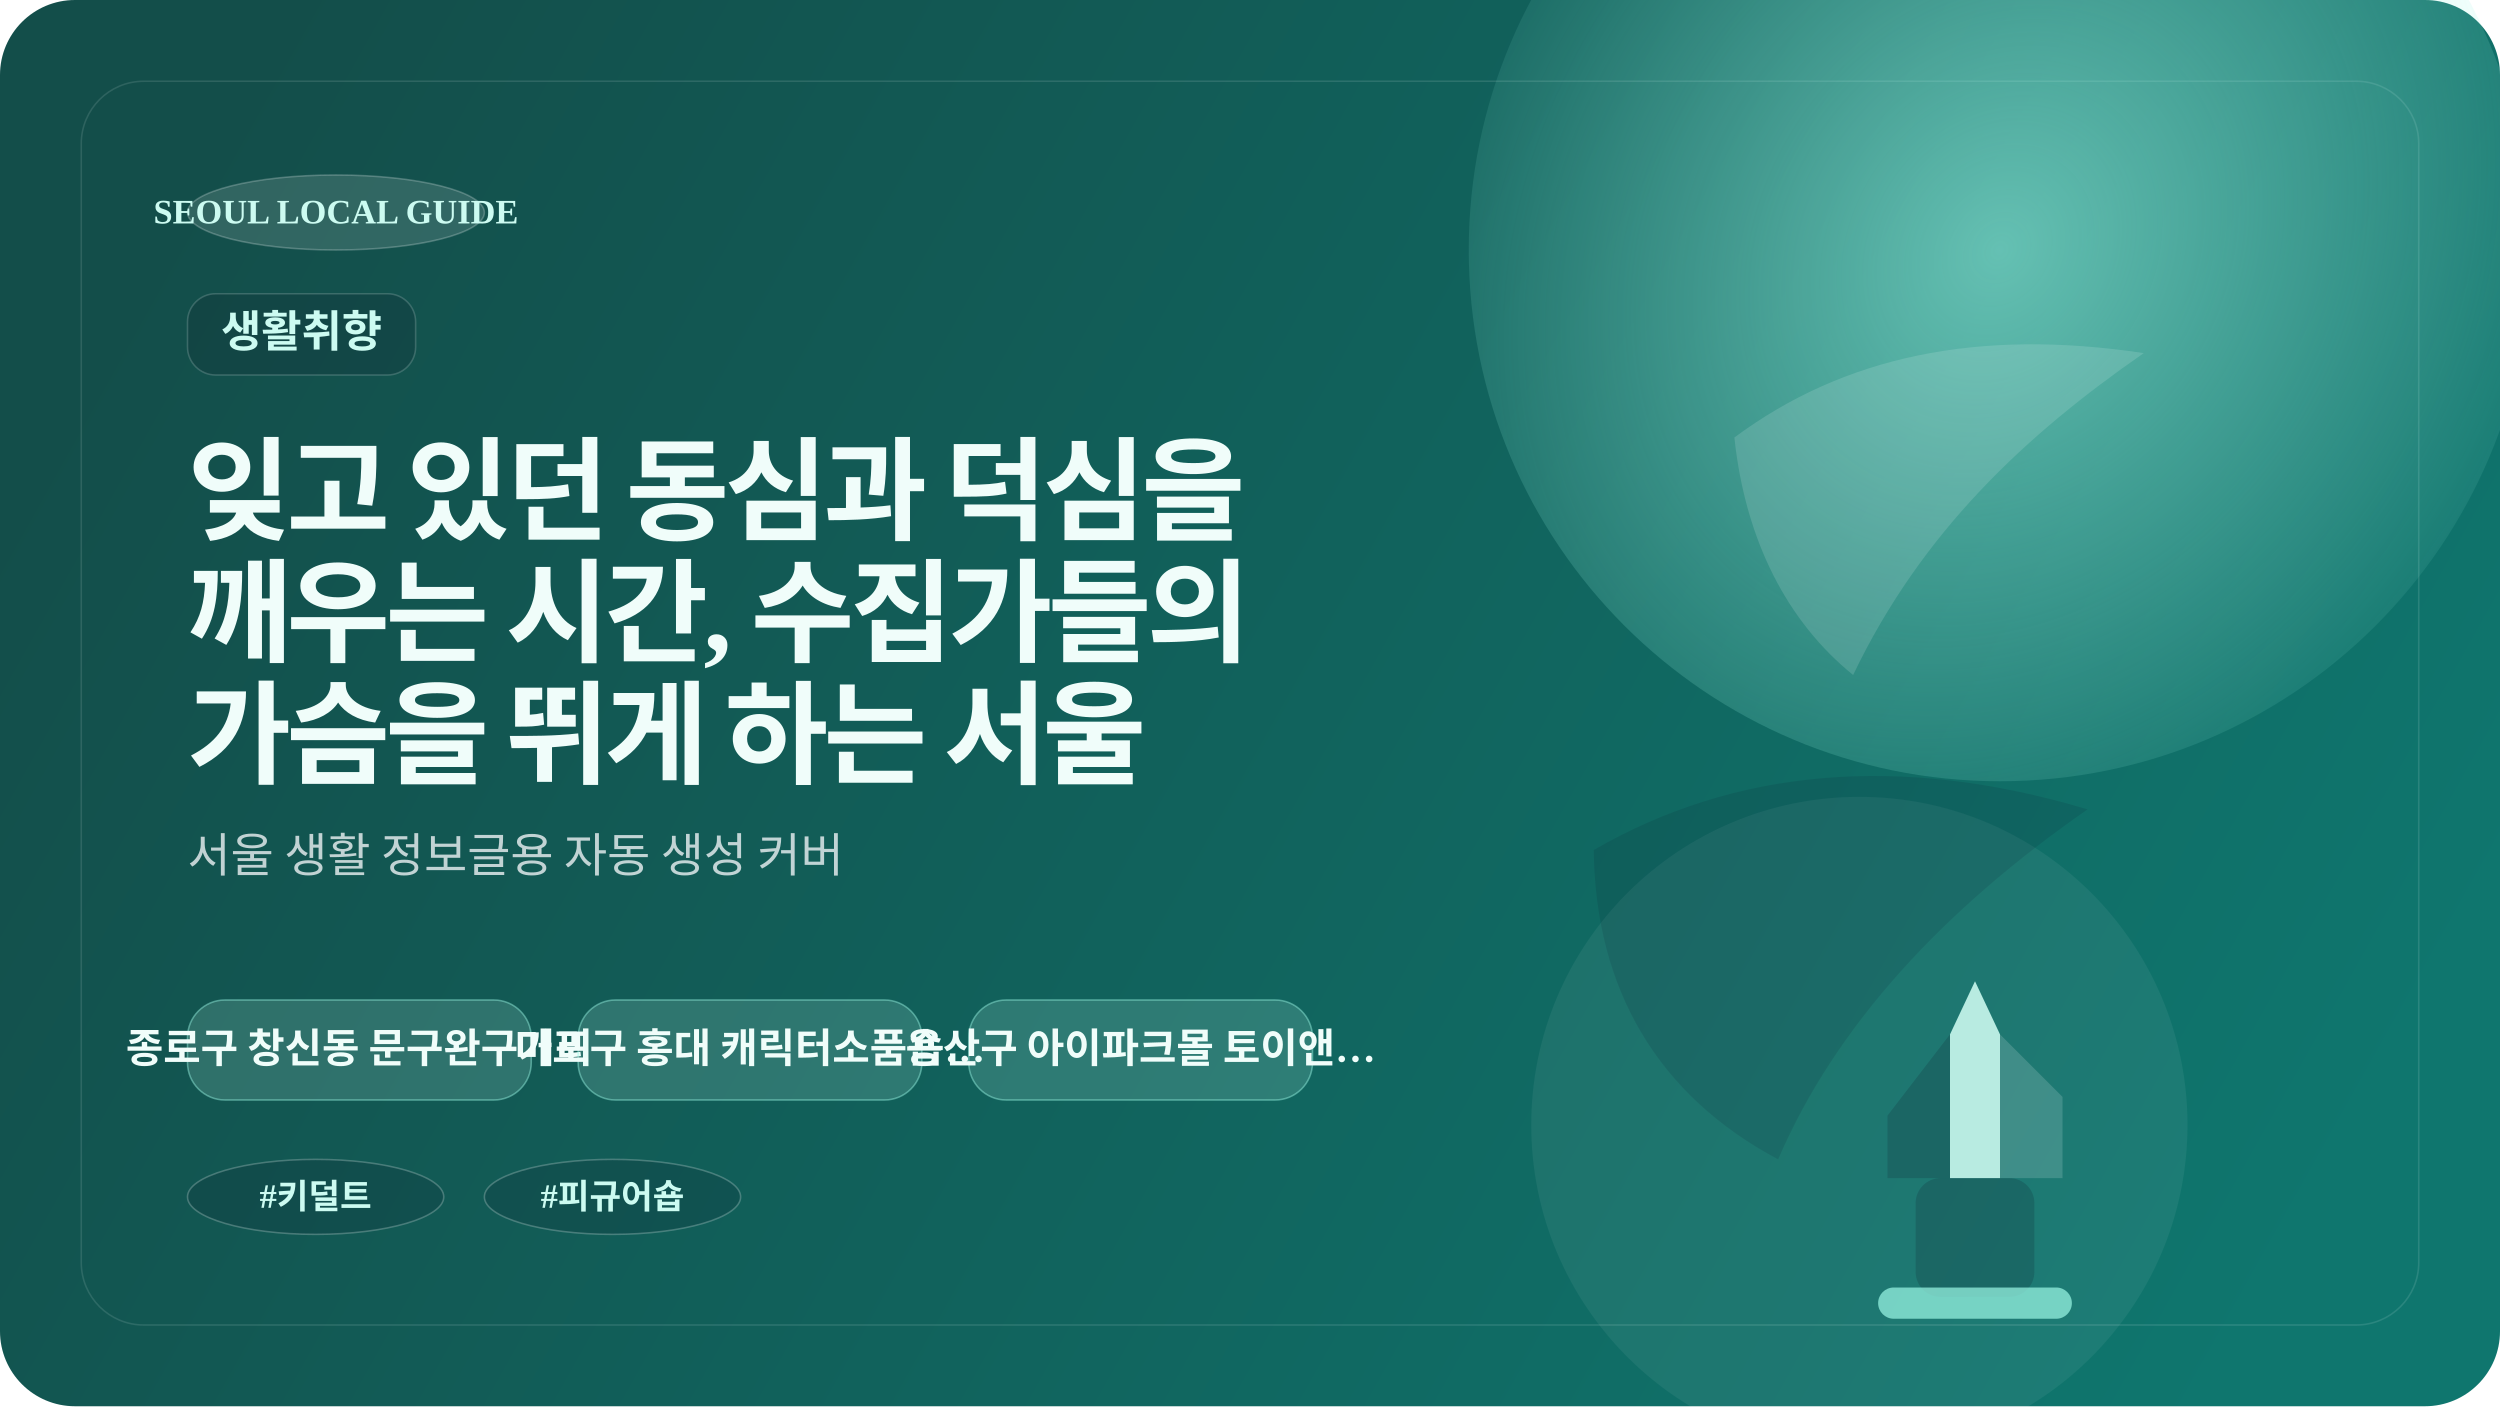
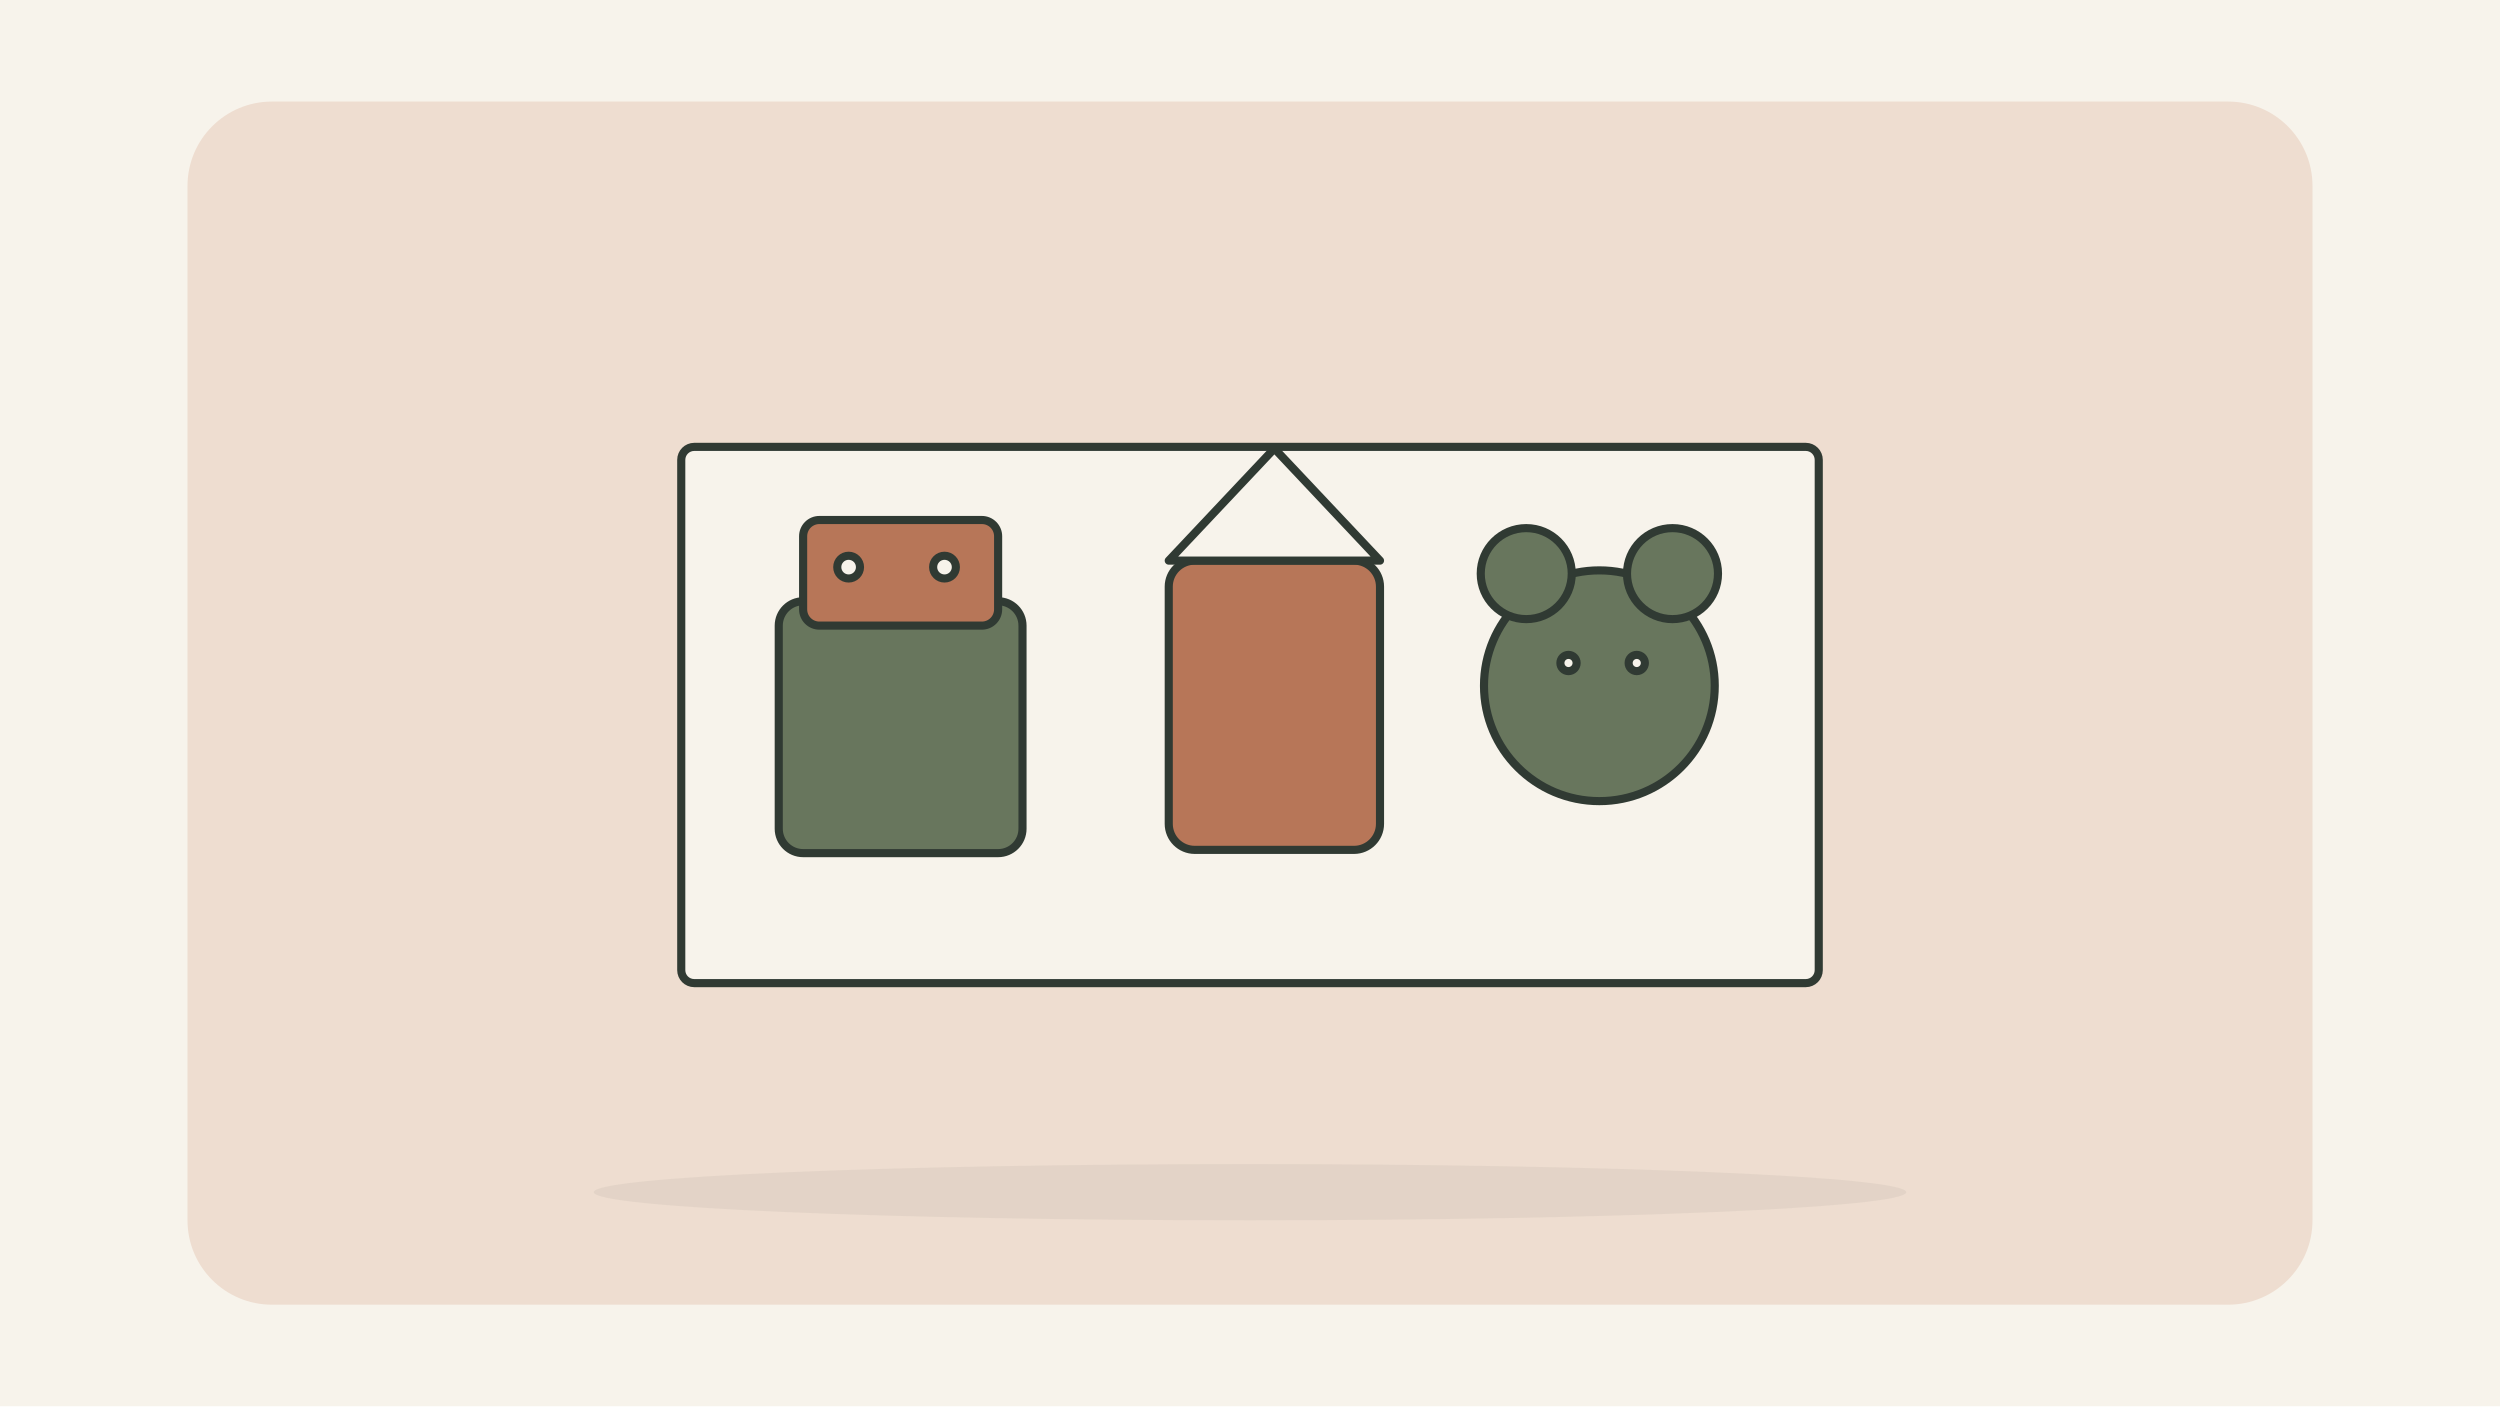
- <svg xmlns="http://www.w3.org/2000/svg" width="1600" height="900" viewBox="0 0 1600 900" fill="none" role="img" aria-labelledby="cover-title cover-desc">
-   <defs>
-     <linearGradient id="bg-gradient" x1="140" y1="80" x2="1460" y2="820" gradientUnits="userSpaceOnUse">
-       <stop stop-color="#134E4A" />
-       <stop offset="1" stop-color="#0F766E" />
-     </linearGradient>
-     <radialGradient id="glow-gradient" cx="0" cy="0" r="1" gradientUnits="userSpaceOnUse" gradientTransform="translate(1280 160) rotate(125) scale(480 400)">
-       <stop stop-color="#99F6E4" stop-opacity="0.62" />
-       <stop offset="1" stop-color="#99F6E4" stop-opacity="0" />
-     </radialGradient>
-   </defs>
-   <rect width="1600" height="900" rx="48" fill="url(#bg-gradient)" />
-   <rect x="52" y="52" width="1496" height="796" rx="40" stroke="rgba(248,250,252,0.12)" />
-   <circle cx="1280" cy="160" r="340" fill="url(#glow-gradient)" />
-   <circle cx="1190" cy="720" r="210" fill="rgba(255,255,255,0.06)" />
-   <path d="M1110 280C1180 228 1266 210 1372 226C1297 278 1230 340 1186 432C1144 398 1117 346 1110 280Z" fill="rgba(248,250,252,0.14)" />
-   <path d="M1020 544C1110 492 1216 482 1336 518C1244 582 1175 656 1138 742C1061 701 1021 633 1020 544Z" fill="rgba(15,23,42,0.12)" />
-   <g transform="translate(120 112)">
-     <rect width="190" height="48" rx="999" fill="rgba(248,250,252,0.13)" stroke="rgba(248,250,252,0.24)" />
-     <text x="95" y="31" fill="#CCFBF1" font-size="22" font-weight="700" text-anchor="middle">SEOUL LOCAL GUIDE</text>
-   </g>
-   <g transform="translate(120 188)">
-     <rect width="146" height="52" rx="18" fill="rgba(15,23,42,0.18)" stroke="rgba(248,250,252,0.18)" />
-     <text x="73" y="34" fill="#CCFBF1" font-size="28" font-weight="700" text-anchor="middle">생활취향</text>
-   </g>
-   <text x="120" y="340" fill="#F0FDFA" font-size="72" font-weight="800" letter-spacing="-0.04em">
-     <tspan x="120" dy="0">잊고 있던 동심과 덕심을</tspan>
-     <tspan x="120" dy="78">깨우는 시간, 수집가들의</tspan>
-     <tspan x="120" dy="78">가슴을 뛰게 하는 서울</tspan>
-   </text>
-   <text x="120" y="558" fill="rgba(248,250,252,0.76)" font-size="30" font-weight="500">
-     서울 생활 정보글용 자동 생성 커버
-   </text>
-   <g transform="translate(120 640)">
-     <rect width="220" height="64" rx="24" fill="rgba(204, 251, 241, 0.16)" stroke="rgba(153, 246, 228, 0.45)" />
-     <text x="110" y="40" fill="#F0FDFA" font-size="26" font-weight="600" text-anchor="middle">종로구 창신동 문구완구거리</text>
-   </g>
-   <g transform="translate(370 640)">
-     <rect width="220" height="64" rx="24" fill="rgba(204, 251, 241, 0.16)" stroke="rgba(153, 246, 228, 0.45)" />
-     <text x="110" y="40" fill="#F0FDFA" font-size="26" font-weight="600" text-anchor="middle">마포구 홍대 캐릭터소품숍…</text>
-   </g>
-   <g transform="translate(620 640)">
-     <rect width="220" height="64" rx="24" fill="rgba(204, 251, 241, 0.16)" stroke="rgba(153, 246, 228, 0.45)" />
-     <text x="110" y="40" fill="#F0FDFA" font-size="26" font-weight="600" text-anchor="middle">용산구 아이파크몰 토이앤…</text>
-   </g>
-   <g transform="translate(120 742)">
-     <rect width="164" height="48" rx="999" fill="rgba(15, 23, 42, 0.16)" stroke="rgba(248, 250, 252, 0.24)" />
-     <text x="82" y="31" fill="#CCFBF1" font-size="22" font-weight="600" text-anchor="middle">#키덜트</text>
-   </g>
-   <g transform="translate(310 742)">
-     <rect width="164" height="48" rx="999" fill="rgba(15, 23, 42, 0.16)" stroke="rgba(248, 250, 252, 0.24)" />
-     <text x="82" y="31" fill="#CCFBF1" font-size="22" font-weight="600" text-anchor="middle">#피규어숍</text>
-   </g>
-   <g transform="translate(1168 628)">
-     <path d="M96 0L112 34V126H80V34L96 0Z" fill="#CCFBF1" fill-opacity="0.88" />
-     <path d="M112 34L152 74V126H112V34Z" fill="rgba(248,250,252,0.16)" />
-     <path d="M80 34L40 86V126H80V34Z" fill="rgba(15,23,42,0.18)" />
-     <rect x="58" y="126" width="76" height="76" rx="16" fill="rgba(15,23,42,0.18)" />
-     <rect x="34" y="196" width="124" height="20" rx="10" fill="#99F6E4" fill-opacity="0.72" />
+ <svg xmlns="http://www.w3.org/2000/svg" width="1600" height="900" viewBox="0 0 1600 900" fill="none" role="img" aria-labelledby="cover-title cover-desc" data-cover-generator="seoulcity" data-cover-version="2" data-cover-subject="shop" data-cover-scene="toy-shelf" data-cover-palette="clay">
+   <rect width="1600" height="900" fill="#F7F3EB" />
+   <rect x="120" y="65" width="1360" height="770" rx="54" fill="#EEDDD0" />
+   <ellipse cx="800" cy="763" rx="420" ry="18" fill="#303A33" opacity=".06" />
+   <g transform="translate(280 130) scale(1.04)" stroke="#303A33" stroke-width="5" stroke-linecap="round" stroke-linejoin="round">
+     <rect x="150" y="150" width="700" height="330" rx="8" fill="#F7F3EB" />
+     <rect x="210" y="245" width="150" height="155" rx="15" fill="#68765D" />
+     <rect x="225" y="195" width="120" height="65" rx="10" fill="#B77658" />
+     <circle cx="253" cy="224" r="7" fill="#F7F3EB" />
+     <circle cx="312" cy="224" r="7" fill="#F7F3EB" />
+     <rect x="450" y="220" width="130" height="178" rx="16" fill="#B77658" />
+     <path d="M450 220L515 151L580 220Z" fill="#F7F3EB" />
+     <circle cx="715" cy="297" r="71" fill="#68765D" />
+     <circle cx="670" cy="228" r="28" fill="#68765D" />
+     <circle cx="760" cy="228" r="28" fill="#68765D" />
+     <circle cx="696" cy="283" r="5" fill="#F7F3EB" />
+     <circle cx="738" cy="283" r="5" fill="#F7F3EB" />
  </g>
</svg>
